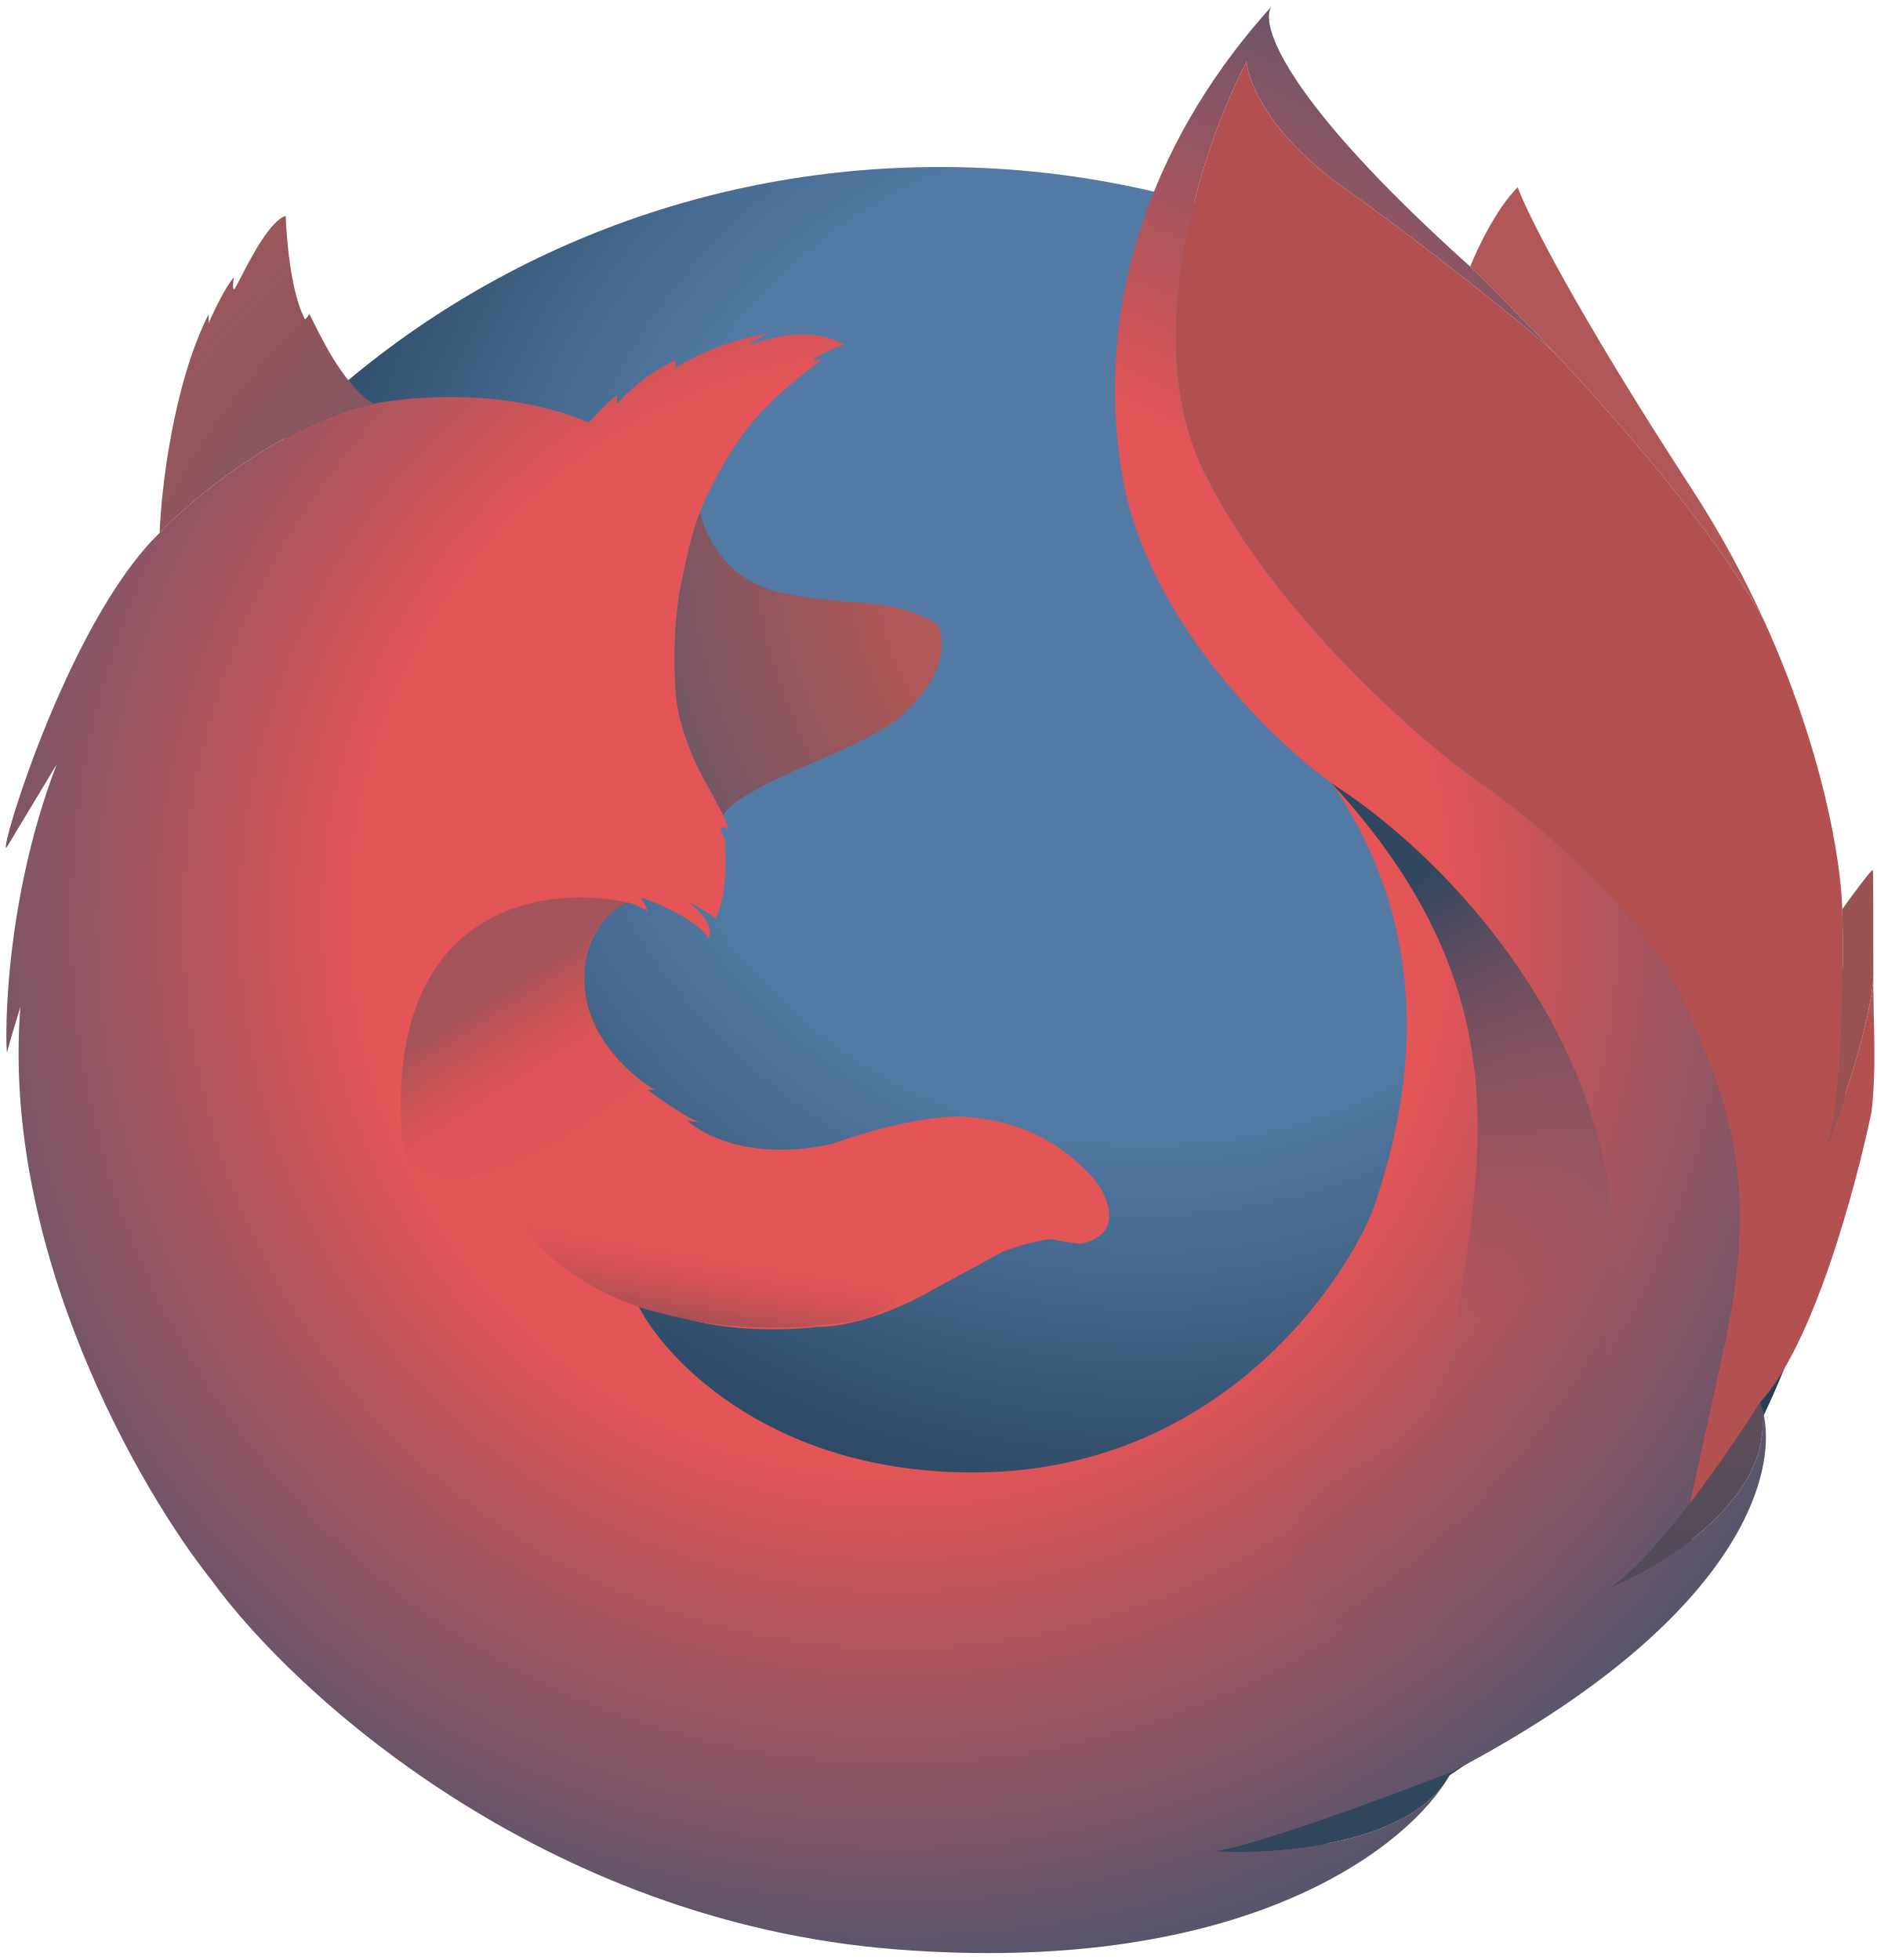
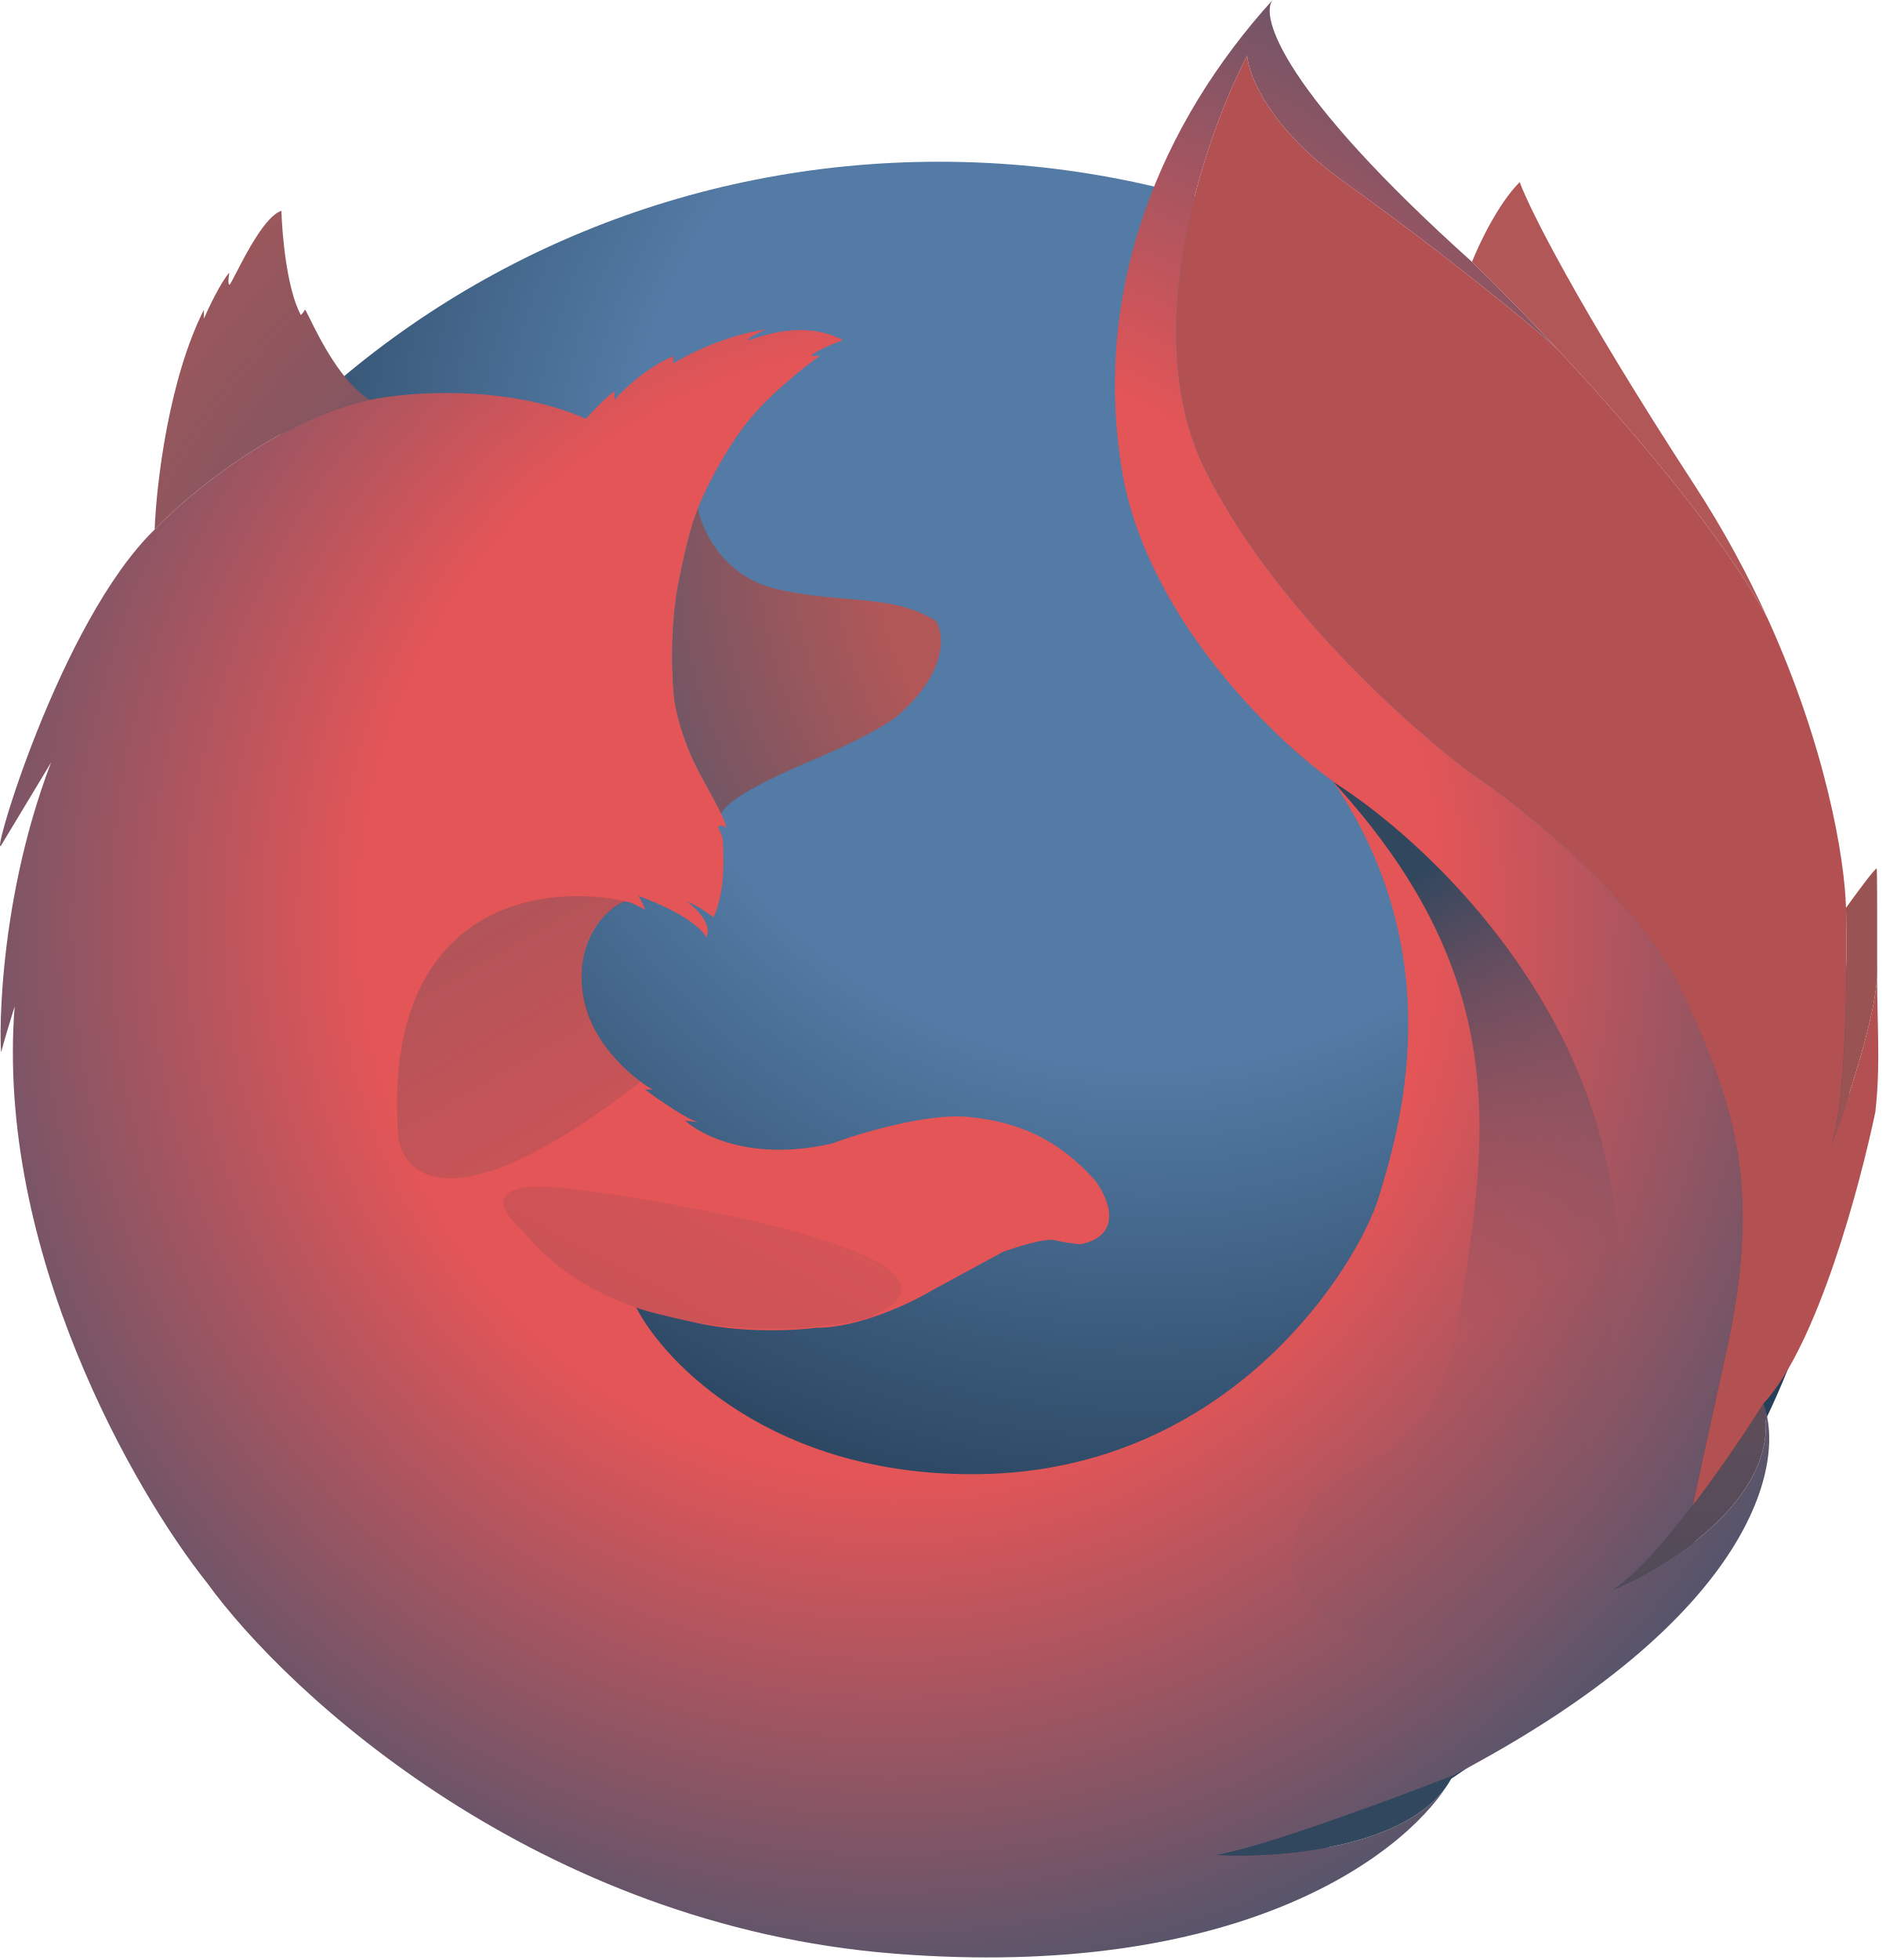
- <svg xmlns="http://www.w3.org/2000/svg" width="179" height="187" viewBox="0 0 179 187" fill="none">
-   <ellipse cx="89.669" cy="99.915" rx="86.5" ry="83.982" fill="url(#paint0_radial_207_424)" />
-   <path d="M56.152 40.327C48.734 37.047 39.394 37.759 35.652 38.526C26.859 40.433 18.372 47.528 15.229 50.837C6.229 59.571 -0.489 82.703 0.684 80.766C1.622 79.216 4.219 74.903 5.4 72.94C-0.024 87.12 0.563 101.023 0.684 100.389C0.781 99.882 1.562 97.309 1.941 96.086C0.13 119.303 13.36 142.229 20.201 150.789C27.877 161.415 51.675 183.329 85.461 185.984C117.847 188.528 133.541 176.863 137.945 169.958C133.884 176.003 121.819 176.934 116.053 176.613C120.296 175.937 132.755 171.316 138.454 169.09C167.172 154.047 170.061 139.293 167.916 133.796C169.905 142.273 159.296 149.069 153.743 151.408C155.879 149.971 158.629 146.827 161.219 143.447C161.542 141.847 163.612 132.4 164.606 127.877C167.772 112.594 164.985 104.941 160.049 94.461C156.1 86.077 145.213 77.335 140.263 74.011C134.482 69.776 121.316 58.064 114.904 45.101C108.493 32.139 114.91 13.548 118.921 5.873C119.07 7.789 121.124 12.869 128.14 17.865C136.865 24.077 146.976 32.237 148.571 33.934C145.344 30.473 142.398 27.496 140.263 25.435C122.226 9.241 120.131 2.121 121.337 0.584C110.805 12.187 104.222 27.821 107.02 45.101C109.258 58.925 121.316 70.613 127.065 74.729C138.367 91.345 133.369 107.819 131.401 114.228C129.433 120.637 117.403 140.257 93.285 140.482C73.99 140.662 63.671 129.994 60.923 124.638C60.979 124.722 62.21 125.138 66.686 126.127C71.162 127.116 76.109 126.846 78.022 126.587C82.037 126.616 87.002 124.245 88.983 123.055L95.717 119.399C97 118.929 99.79 118.046 100.687 118.277C101.585 118.508 102.686 118.63 103.125 118.662C107.281 117.79 105.733 114.215 104.439 112.537C100.944 108.689 97.224 107.021 92.382 106.572C88.508 106.213 82.11 108.133 79.395 109.138C69.967 111.197 65.431 106.853 65.593 106.916C65.723 106.966 66.514 107.045 66.893 107.078C66.023 106.988 63.115 104.976 61.769 103.982H62.486C60.484 102.843 56.347 99.364 55.819 94.559C55.157 88.553 59.345 86.135 59.896 86.135C60.337 86.135 61.328 86.654 61.769 86.913C61.718 86.577 61.327 85.903 61.138 85.609C65.718 87.275 67.34 88.927 67.578 89.544C68.218 88.315 66.624 86.759 65.747 86.135C66.572 86.421 67.775 87.25 68.273 87.629C69.557 84.893 69.157 81.062 69.178 80.536C69.195 80.115 68.89 79.435 68.736 79.147C68.753 78.726 69.248 78.972 69.493 79.147C69.443 78.805 69.321 78.448 68.991 77.772C68.63 77.033 68.022 75.912 66.989 74.011C65.406 71.098 64.716 68.167 64.568 67.066C64.33 65.164 64.08 60.225 64.989 55.679C65.915 51.052 66.477 49.662 66.7 49.112C66.751 48.986 66.784 48.905 66.799 48.838C66.884 48.48 68.63 44.376 71.261 40.924C73.366 38.163 76.89 35.388 78.389 34.346C78.32 34.312 77.816 34.359 77.572 34.387C77.603 34.05 79.577 33.225 80.561 32.855C76.231 30.632 71.671 33.046 71.556 32.855C71.464 32.701 72.667 32.101 73.28 31.82C69.326 32.433 65.757 34.247 64.467 35.077V34.387C62.015 35.368 59.716 37.555 58.873 38.526V37.721C58.229 38.119 56.791 39.624 56.152 40.327Z" fill="url(#paint1_radial_207_424)" />
-   <path d="M178.676 83.015C178.595 82.855 176.698 85.429 175.76 86.736C175.899 92.475 175.813 105.025 174.349 109.305C175.782 105.484 178.472 97.413 178.716 93.306L178.718 92.267C178.725 87.235 178.717 83.099 178.676 83.015Z" fill="#995353" />
-   <path d="M138.454 169.09C132.755 171.316 120.296 175.937 116.053 176.613C121.819 176.934 133.884 176.003 137.945 169.958C138.136 169.659 138.305 169.37 138.454 169.09Z" fill="#30475E" />
-   <path d="M153.743 151.408C159.296 149.069 169.905 142.273 167.916 133.796C166.433 136.166 163.912 139.934 161.219 143.447C158.629 146.827 155.879 149.971 153.743 151.408Z" fill="url(#paint2_linear_207_424)" />
-   <path d="M64.989 55.679C64.08 60.225 64.33 65.164 64.568 67.066C64.716 68.167 65.406 71.098 66.989 74.011C68.022 75.912 68.63 77.033 68.991 77.772C69.658 76.734 71.261 75.437 77.881 72.626C83.176 70.377 85.447 68.841 85.92 68.353C90.508 64.261 90.155 60.764 89.406 59.527C86.828 57.912 84.125 57.683 80.961 57.416C78.95 57.245 76.752 57.059 74.283 56.491C69.201 55.322 67.176 50.902 66.799 48.838C66.784 48.905 66.751 48.986 66.7 49.112C66.477 49.662 65.915 51.052 64.989 55.679Z" fill="url(#paint3_radial_207_424)" />
-   <path fill-rule="evenodd" clip-rule="evenodd" d="M140.263 25.435C142.398 27.496 145.344 30.473 148.571 33.934L148.595 33.96C155.72 41.605 164.208 51.608 168.353 59.342C166.485 55.227 164.189 50.929 161.38 46.614C150.279 29.56 145.694 20.342 144.789 17.865C142.748 19.905 140.922 23.762 140.263 25.435ZM178.716 93.306L178.718 92.267C178.74 92.575 178.739 92.923 178.716 93.306ZM138.454 169.09C138.302 169.391 138.132 169.68 137.945 169.958C138.136 169.659 138.305 169.37 138.454 169.09Z" fill="#B15757" />
-   <path d="M19.902 29.981C16.53 36.663 15.381 46.669 15.229 50.837C18.372 47.528 26.859 40.433 35.652 38.526C32.972 36.924 30.868 32.666 29.962 30.832C29.677 30.253 29.51 29.916 29.482 29.981C29.39 30.195 29.189 30.402 29.099 30.479C27.781 28.026 27.324 22.866 27.26 20.593C25.761 21.064 23.941 24.593 22.978 26.458C22.612 27.168 22.37 27.637 22.317 27.605C22.164 27.513 22.253 26.8 22.317 26.455C21.52 27.344 20.375 29.738 19.902 30.824V29.981Z" fill="url(#paint4_radial_207_424)" />
-   <path d="M167.916 133.796C173.065 128.245 177.109 112.989 178.551 106.084C179.051 101.584 178.708 97.758 178.716 93.306C178.472 97.413 175.782 105.484 174.349 109.305C175.813 105.025 175.899 92.475 175.76 86.736C175.634 82.054 173.867 71.494 168.353 59.342C164.208 51.608 155.72 41.605 148.595 33.96L148.571 33.934C146.976 32.237 136.865 24.077 128.14 17.865C121.124 12.869 119.07 7.789 118.921 5.873C114.91 13.548 108.493 32.139 114.904 45.101C121.316 58.064 134.482 69.776 140.263 74.011C145.213 77.335 156.1 86.077 160.049 94.461C164.985 104.941 167.772 112.594 164.606 127.877C163.612 132.4 161.542 141.847 161.219 143.447C163.912 139.934 166.433 136.166 167.916 133.796Z" fill="#B25052" />
-   <path d="M59.988 86.133C52.172 84.35 36.896 86.276 38.323 108.244C38.686 112.286 43.792 116.945 61.313 103.251C59.705 102.033 57.977 99.831 57.314 98.882C53.605 90.894 57.551 87.054 59.988 86.133Z" fill="url(#paint5_linear_207_424)" />
-   <path d="M82.429 125.833C75.17 127.383 58.544 127.852 50.106 117.328C48.103 115.627 46.138 112.451 54.303 113.358C64.51 114.492 96.945 120.276 82.429 125.833Z" fill="url(#paint6_linear_207_424)" />
-   <path d="M153.655 126.094C157.049 100.53 137.348 81.225 127.073 74.768C144.747 93.998 141.495 109.693 138.95 126.094C136.405 142.496 127.073 136.982 123.821 145.466C121.219 152.253 127.733 155.552 131.315 156.353C137.348 156.919 150.262 151.659 153.655 126.094Z" fill="url(#paint7_linear_207_424)" />
+ <svg xmlns="http://www.w3.org/2000/svg" width="179" height="186" viewBox="0 0 179 186" fill="none">
+   <path d="M175.618 99.33C175.618 145.712 136.891 183.312 89.118 183.312C41.346 183.312 2.618 145.712 2.618 99.33C2.618 52.948 41.346 15.348 89.118 15.348C136.891 15.348 175.618 52.948 175.618 99.33Z" fill="url(#paint0_radial_254_211)" />
+   <path d="M55.601 39.742C48.183 36.462 38.843 37.175 35.101 37.941C26.308 39.848 17.822 46.943 14.678 50.252C5.678 58.987 -1.04 82.119 0.133 80.182C1.071 78.632 3.668 74.319 4.849 72.356C-0.574 86.535 0.012 100.438 0.133 99.804C0.23 99.297 1.011 96.725 1.39 95.502C-0.421 118.719 12.809 141.644 19.65 150.205C27.326 160.83 51.124 182.745 84.91 185.399C117.296 187.944 132.99 176.279 137.394 169.374C133.333 175.418 121.268 176.349 115.503 176.028C119.746 175.352 132.204 170.732 137.903 168.506C166.621 153.463 169.511 138.708 167.365 133.211C169.354 141.689 158.745 148.485 153.193 150.823C155.328 149.387 158.078 146.243 160.668 142.863C160.992 141.263 163.061 131.816 164.055 127.292C167.221 112.01 164.435 104.357 159.498 93.877C155.549 85.492 144.662 76.75 139.712 73.427C133.931 69.191 120.765 57.479 114.354 44.517C107.942 31.555 114.36 12.964 118.37 5.289C118.52 7.204 120.574 12.284 127.59 17.28C136.315 23.493 146.425 31.652 148.02 33.35C144.793 29.888 141.847 26.912 139.712 24.851C121.675 8.657 119.58 1.536 120.787 0C110.254 11.602 103.671 27.237 106.469 44.517C108.707 58.341 120.765 70.029 126.514 74.145C137.816 90.761 132.818 107.234 130.85 113.643C128.883 120.052 116.852 139.673 92.734 139.898C73.44 140.077 63.12 129.41 60.372 124.054C60.428 124.138 61.659 124.553 66.135 125.542C70.611 126.532 75.558 126.261 77.472 126.002C81.486 126.032 86.451 123.66 88.432 122.471L95.166 118.815C96.449 118.345 99.239 117.462 100.137 117.693C101.035 117.923 102.136 118.045 102.574 118.077C106.73 117.205 105.182 113.631 103.889 111.952C100.393 108.104 96.673 106.437 91.831 105.988C87.957 105.629 81.559 107.549 78.844 108.553C69.416 110.613 64.88 106.269 65.043 106.331C65.173 106.381 65.963 106.46 66.342 106.494C65.473 106.404 62.564 104.392 61.218 103.397H61.935C59.933 102.258 55.797 98.779 55.268 93.975C54.606 87.968 58.794 85.55 59.345 85.55C59.786 85.55 60.778 86.07 61.218 86.329C61.168 85.992 60.776 85.319 60.587 85.024C65.167 86.691 66.789 88.343 67.027 88.96C67.667 87.731 66.073 86.175 65.196 85.55C66.021 85.837 67.224 86.666 67.722 87.045C69.006 84.308 68.606 80.478 68.627 79.952C68.644 79.531 68.339 78.85 68.185 78.562C68.202 78.141 68.697 78.387 68.943 78.562C68.892 78.22 68.77 77.864 68.44 77.187C68.079 76.448 67.471 75.328 66.438 73.427C64.855 70.514 64.165 67.583 64.017 66.481C63.779 64.58 63.529 59.641 64.439 55.094C65.364 50.468 65.926 49.078 66.149 48.528C66.2 48.402 66.233 48.32 66.249 48.254C66.333 47.896 68.08 43.792 70.711 40.34C72.816 37.578 76.339 34.803 77.838 33.761C77.77 33.728 77.265 33.775 77.021 33.803C77.052 33.465 79.027 32.64 80.01 32.27C75.68 30.047 71.12 32.462 71.005 32.27C70.913 32.117 72.117 31.516 72.73 31.235C68.775 31.849 65.206 33.662 63.916 34.492V33.803C61.464 34.784 59.165 36.97 58.322 37.941V37.136C57.678 37.535 56.24 39.04 55.601 39.742Z" fill="url(#paint1_radial_254_211)" />
+   <path d="M178.125 82.431C178.044 82.27 176.147 84.844 175.209 86.151C175.349 91.891 175.262 104.44 173.798 108.721C175.231 104.9 177.921 96.829 178.165 92.721L178.167 91.683C178.174 86.651 178.166 82.514 178.125 82.431Z" fill="#995353" />
+   <path d="M137.903 168.506C132.204 170.732 119.746 175.352 115.503 176.028C121.268 176.349 133.333 175.418 137.394 169.374C137.585 169.075 137.754 168.785 137.903 168.506Z" fill="#30475E" />
+   <path d="M153.193 150.823C158.745 148.485 169.354 141.689 167.365 133.211C165.883 135.581 163.361 139.349 160.668 142.863C158.078 146.243 155.328 149.387 153.193 150.823Z" fill="url(#paint2_linear_254_211)" />
+   <path d="M64.439 55.094C63.529 59.641 63.779 64.58 64.017 66.481C64.165 67.583 64.855 70.514 66.438 73.427C67.471 75.328 68.079 76.448 68.44 77.187C69.107 76.149 70.711 74.853 77.33 72.042C82.626 69.793 84.896 68.256 85.369 67.769C89.957 63.676 89.605 60.179 88.855 58.943C86.278 57.328 83.574 57.099 80.411 56.831C78.399 56.661 76.201 56.475 73.732 55.907C68.65 54.737 66.626 50.318 66.249 48.254C66.233 48.32 66.2 48.402 66.149 48.528C65.926 49.078 65.364 50.468 64.439 55.094Z" fill="url(#paint3_radial_254_211)" />
+   <path fill-rule="evenodd" clip-rule="evenodd" d="M139.712 24.851C141.847 26.912 144.793 29.888 148.02 33.35L148.044 33.376C155.169 41.021 163.657 51.024 167.802 58.757C165.935 54.642 163.638 50.344 160.829 46.03C149.728 28.976 145.143 19.758 144.238 17.28C142.198 19.321 140.371 23.177 139.712 24.851ZM178.165 92.721L178.167 91.683C178.19 91.99 178.188 92.339 178.165 92.721ZM137.903 168.506C137.751 168.806 137.581 169.095 137.394 169.374C137.585 169.075 137.754 168.785 137.903 168.506Z" fill="#B15757" />
+   <path d="M19.352 29.396C15.979 36.079 14.831 46.085 14.678 50.252C17.822 46.943 26.308 39.848 35.101 37.941C32.422 36.339 30.317 32.081 29.412 30.248C29.126 29.669 28.959 29.332 28.932 29.396C28.84 29.611 28.638 29.818 28.549 29.894C27.23 27.442 26.773 22.282 26.709 20.008C25.21 20.48 23.39 24.008 22.427 25.873C22.061 26.583 21.819 27.052 21.766 27.02C21.613 26.928 21.702 26.216 21.766 25.871C20.969 26.76 19.824 29.154 19.352 30.239V29.396Z" fill="url(#paint4_radial_254_211)" />
+   <path d="M167.365 133.211C172.514 127.661 176.559 112.405 178 105.5C178.5 101 178.158 97.173 178.165 92.721C177.921 96.829 175.231 104.9 173.798 108.721C175.262 104.44 175.349 91.891 175.209 86.151C175.084 81.469 173.316 70.91 167.802 58.757C163.657 51.024 155.169 41.021 148.044 33.376L148.02 33.35C146.425 31.652 136.315 23.493 127.59 17.28C120.574 12.284 118.52 7.204 118.37 5.289C114.36 12.964 107.942 31.555 114.354 44.517C120.765 57.479 133.931 69.191 139.712 73.427C144.662 76.75 155.549 85.492 159.498 93.877C164.435 104.357 167.221 112.01 164.055 127.292C163.061 131.816 160.992 141.263 160.668 142.863C163.361 139.349 165.883 135.581 167.365 133.211Z" fill="#B25052" />
+   <path d="M59.437 85.548C51.621 83.765 36.346 85.691 37.772 107.659C38.135 111.701 43.242 116.361 60.763 102.666C59.155 101.448 57.426 99.246 56.763 98.298C53.054 90.309 57 86.47 59.437 85.548Z" fill="url(#paint5_linear_254_211)" />
+   <path d="M81.878 125.249C74.62 126.799 57.993 127.268 49.556 116.743C47.552 115.042 45.587 111.867 53.752 112.774C63.959 113.908 96.395 119.692 81.878 125.249Z" fill="url(#paint6_linear_254_211)" />
+   <path d="M153.104 125.51C156.498 99.946 136.797 80.641 126.522 74.184C144.197 93.413 140.945 109.108 138.399 125.51C135.854 141.912 126.522 136.397 123.27 144.881C120.668 151.668 127.182 154.967 130.764 155.769C136.797 156.334 149.711 151.074 153.104 125.51Z" fill="url(#paint7_linear_254_211)" />
  <defs>
-     <radialGradient id="paint0_radial_207_424" cx="0" cy="0" r="1" gradientUnits="userSpaceOnUse" gradientTransform="translate(109.329 61.0028) rotate(99.0889) scale(124.457 128.188)">
+     <radialGradient id="paint0_radial_254_211" cx="0" cy="0" r="1" gradientUnits="userSpaceOnUse" gradientTransform="translate(109.396 49.844) rotate(98.4782) scale(137.414 132.313)">
      <stop offset="0.374" stop-color="#537BA5" />
      <stop offset="0.729" stop-color="#263F58" />
    </radialGradient>
-     <radialGradient id="paint1_radial_207_424" cx="0" cy="0" r="1" gradientUnits="userSpaceOnUse" gradientTransform="translate(85.986 87.27) rotate(105.287) scale(111.084 106.596)">
+     <radialGradient id="paint1_radial_254_211" cx="0" cy="0" r="1" gradientUnits="userSpaceOnUse" gradientTransform="translate(85.4352 86.6855) rotate(105.287) scale(111.084 106.596)">
      <stop offset="0.479" stop-color="#E35557" />
      <stop offset="1" stop-color="#3C556F" />
    </radialGradient>
-     <linearGradient id="paint2_linear_207_424" x1="89.687" y1="0.584" x2="89.687" y2="186.34" gradientUnits="userSpaceOnUse">
+     <linearGradient id="paint2_linear_254_211" x1="89.136" y1="0" x2="89.136" y2="185.756" gradientUnits="userSpaceOnUse">
      <stop stop-color="#BC6565" />
      <stop offset="1" stop-color="#394455" />
    </linearGradient>
-     <radialGradient id="paint3_radial_207_424" cx="0" cy="0" r="1" gradientUnits="userSpaceOnUse" gradientTransform="translate(122.985 48.5485) rotate(156.896) scale(81.6242 78.2695)">
+     <radialGradient id="paint3_radial_254_211" cx="0" cy="0" r="1" gradientUnits="userSpaceOnUse" gradientTransform="translate(122.434 47.964) rotate(156.896) scale(81.6242 78.2695)">
      <stop offset="0.486" stop-color="#B15757" />
      <stop offset="1" stop-color="#3C556F" />
    </radialGradient>
-     <radialGradient id="paint4_radial_207_424" cx="0" cy="0" r="1" gradientUnits="userSpaceOnUse" gradientTransform="translate(78.0061 84.5239) rotate(83.4553) scale(102.484 98.3545)">
+     <radialGradient id="paint4_radial_254_211" cx="0" cy="0" r="1" gradientUnits="userSpaceOnUse" gradientTransform="translate(77.4553 83.9394) rotate(83.4553) scale(102.484 98.3545)">
      <stop stop-color="#3C556F" />
      <stop offset="1" stop-color="#B15757" />
    </radialGradient>
-     <linearGradient id="paint5_linear_207_424" x1="49.772" y1="92.992" x2="69.37" y2="123.832" gradientUnits="userSpaceOnUse">
+     <linearGradient id="paint5_linear_254_211" x1="89.136" y1="51.108" x2="218.47" y2="277.651" gradientUnits="userSpaceOnUse">
      <stop stop-color="#4A525E" stop-opacity="0.41" />
      <stop offset="0.255" stop-color="#BF4F4F" stop-opacity="0.13" />
    </linearGradient>
-     <linearGradient id="paint6_linear_207_424" x1="70.357" y1="119.934" x2="68.128" y2="132.382" gradientUnits="userSpaceOnUse">
+     <linearGradient id="paint6_linear_254_211" x1="103.917" y1="92.878" x2="31.155" y2="231.98" gradientUnits="userSpaceOnUse">
      <stop stop-color="#C04F4F" stop-opacity="0" />
      <stop offset="1" stop-color="#30475E" />
    </linearGradient>
-     <linearGradient id="paint7_linear_207_424" x1="138.633" y1="74.768" x2="162.128" y2="113.382" gradientUnits="userSpaceOnUse">
+     <linearGradient id="paint7_linear_254_211" x1="138.082" y1="74.184" x2="161.577" y2="112.797" gradientUnits="userSpaceOnUse">
      <stop offset="0.125" stop-color="#30475E" />
      <stop offset="1" stop-color="#575468" stop-opacity="0.04" />
    </linearGradient>
  </defs>
</svg>
